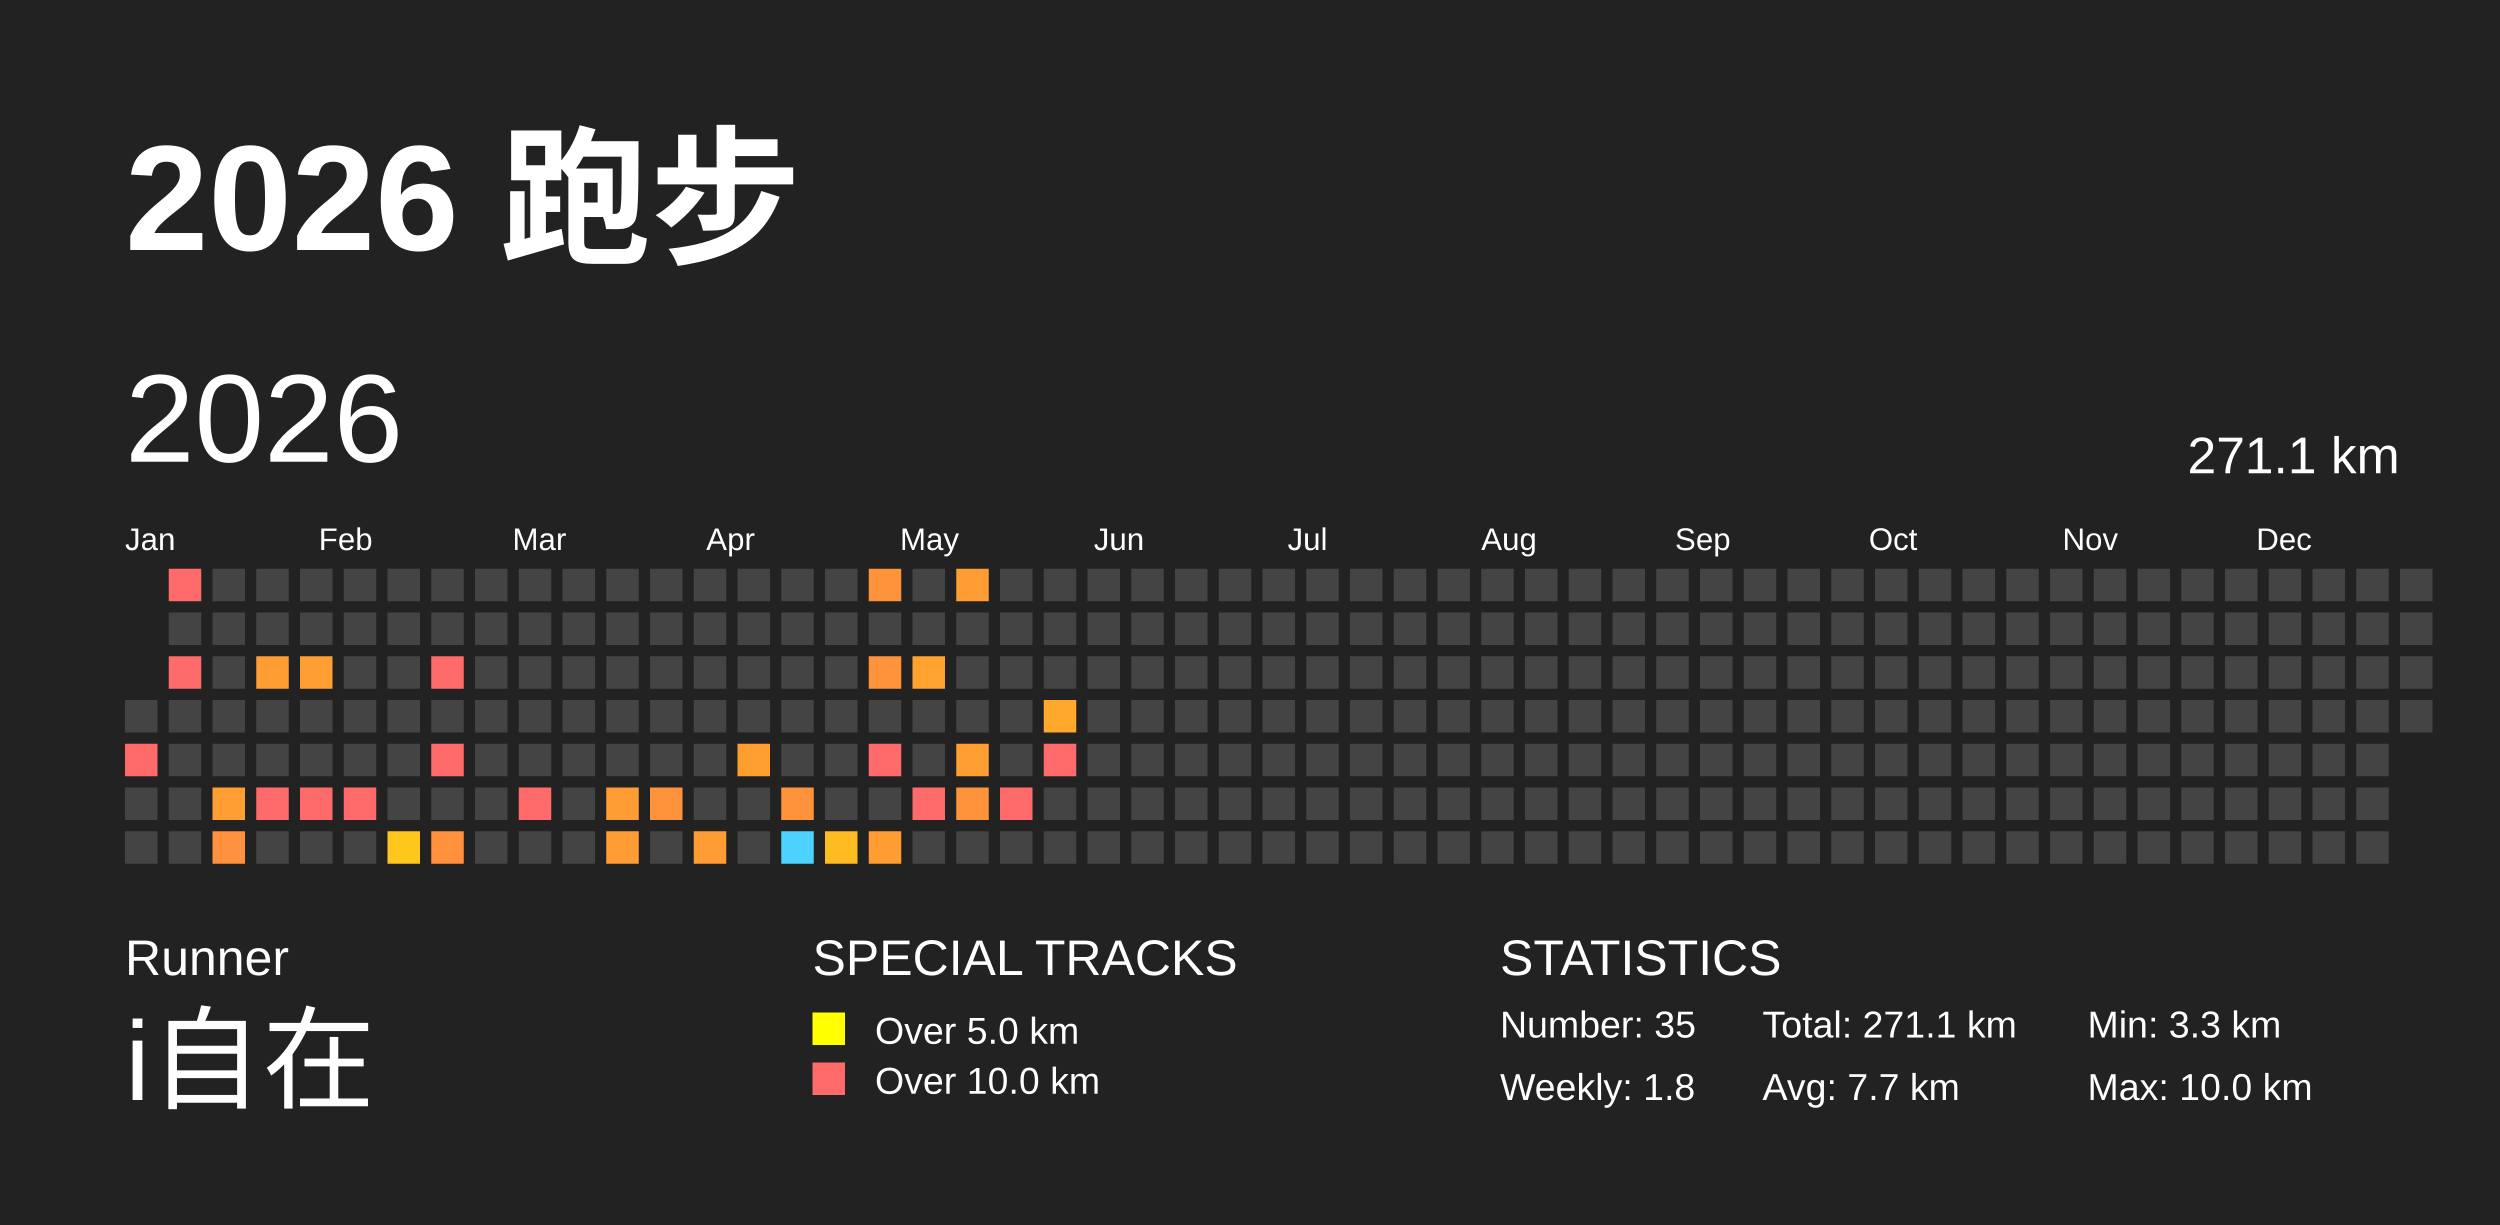
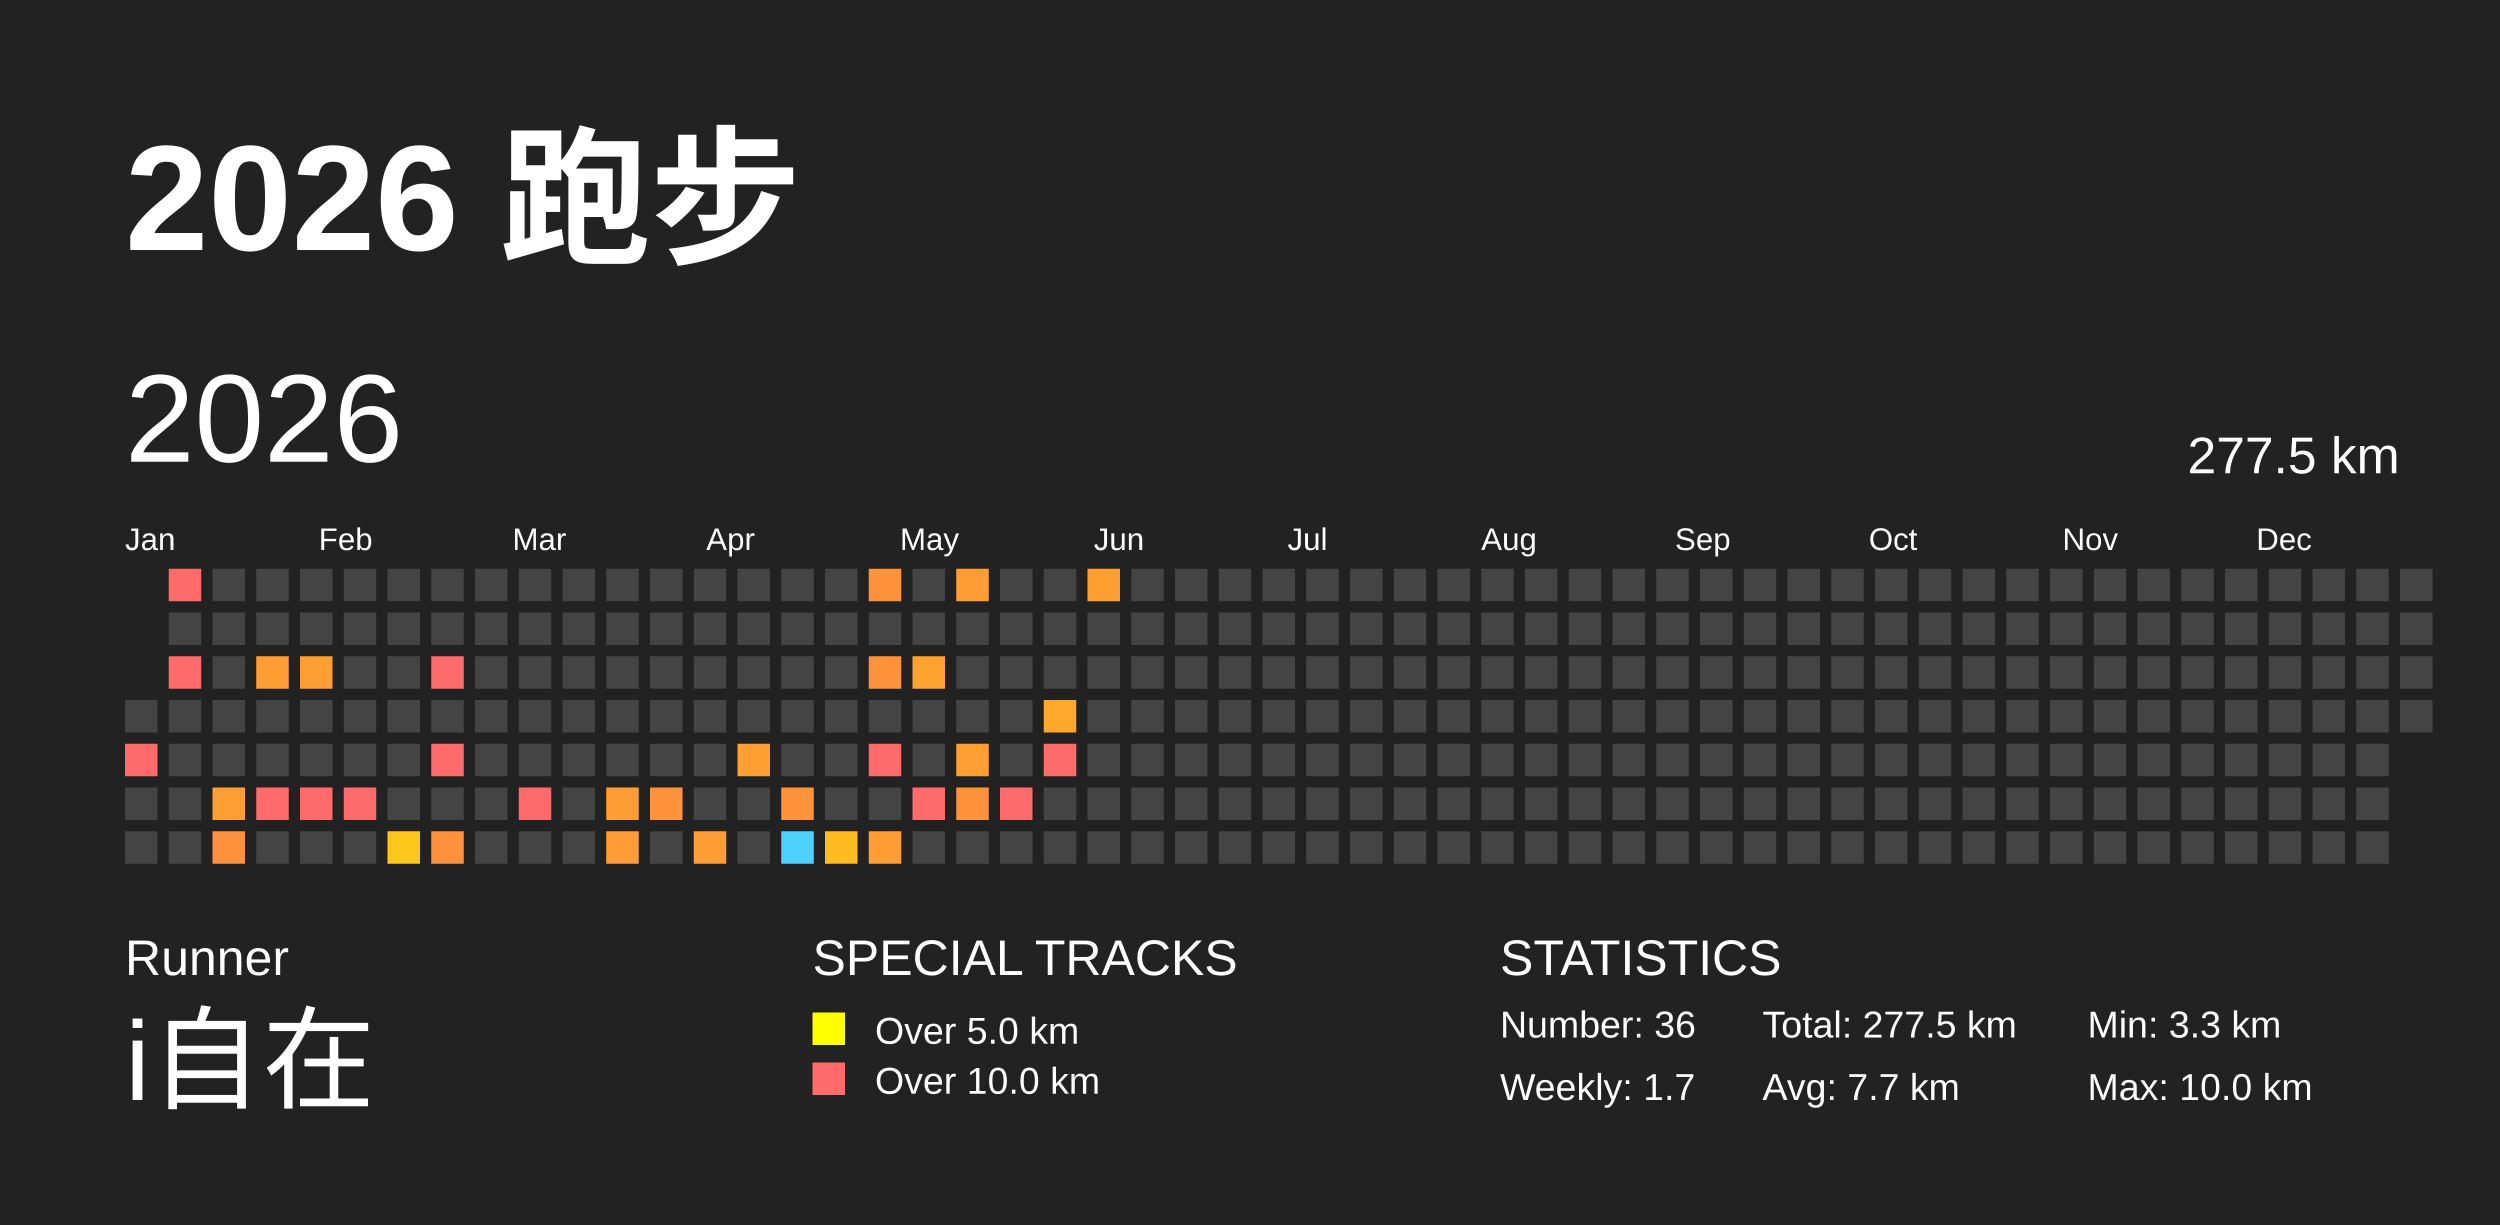
<svg xmlns="http://www.w3.org/2000/svg" baseProfile="full" height="98mm" version="1.1" viewBox="0,0,200,98" width="200mm">
  <defs />
  <rect fill="#222222" height="98" width="200" x="0" y="0" />
  <text fill="#FFFFFF" style="font-size:12px; font-family:Arial; font-weight:bold;" x="10" y="20">2026 跑步</text>
  <text fill="#FFFFFF" style="font-size:4px; font-family:Arial" x="10" y="78">Runner</text>
  <text fill="#FFFFFF" style="font-size:9px; font-family:Arial" x="10" y="88">i自在</text>
  <text fill="#FFFFFF" style="font-size:4px; font-family:Arial" x="65" y="78">SPECIAL TRACKS</text>
  <rect fill="#FFFF00" height="2.6" width="2.6" x="65" y="81" />
  <text fill="#FFFFFF" style="font-size:3px; font-family:Arial" x="70" y="83.5">Over 5.0 km</text>
  <rect fill="#FF6B6B" height="2.6" width="2.6" x="65" y="85" />
  <text fill="#FFFFFF" style="font-size:3px; font-family:Arial" x="70" y="87.5">Over 10.0 km</text>
  <text fill="#FFFFFF" style="font-size:4px; font-family:Arial" x="120" y="78">STATISTICS</text>
-   <text fill="#FFFFFF" style="font-size:3px; font-family:Arial" x="120" y="83">Number: 35</text>
-   <text fill="#FFFFFF" style="font-size:3px; font-family:Arial" x="120" y="88">Weekly: 1.8</text>
-   <text fill="#FFFFFF" style="font-size:3px; font-family:Arial" x="141" y="83">Total: 271.1 km</text>
+   <text fill="#FFFFFF" style="font-size:3px; font-family:Arial" x="120" y="83">Number: 36</text>
+   <text fill="#FFFFFF" style="font-size:3px; font-family:Arial" x="120" y="88">Weekly: 1.7</text>
+   <text fill="#FFFFFF" style="font-size:3px; font-family:Arial" x="141" y="83">Total: 277.5 km</text>
  <text fill="#FFFFFF" style="font-size:3px; font-family:Arial" x="141" y="88">Avg: 7.7 km</text>
  <text fill="#FFFFFF" style="font-size:3px; font-family:Arial" x="167" y="83">Min: 3.3 km</text>
  <text fill="#FFFFFF" style="font-size:3px; font-family:Arial" x="167" y="88">Max: 10.0 km</text>
  <text dominant-baseline="hanging" fill="#FFFFFF" style="font-size:10.0px; font-family:Arial;" x="10" y="30">2026</text>
-   <text dominant-baseline="hanging" fill="#FFFFFF" style="font-size:4.125px; font-family:Arial;" x="175" y="35">271.1 km</text>
+   <text dominant-baseline="hanging" fill="#FFFFFF" style="font-size:4.125px; font-family:Arial;" x="175" y="35">277.5 km</text>
  <text fill="#FFFFFF" style="font-size:2.5px; font-family:Arial" x="10.0" y="44">Jan</text>
  <text fill="#FFFFFF" style="font-size:2.5px; font-family:Arial" x="25.5" y="44">Feb</text>
  <text fill="#FFFFFF" style="font-size:2.5px; font-family:Arial" x="41.0" y="44">Mar</text>
  <text fill="#FFFFFF" style="font-size:2.5px; font-family:Arial" x="56.5" y="44">Apr</text>
  <text fill="#FFFFFF" style="font-size:2.5px; font-family:Arial" x="72.0" y="44">May</text>
  <text fill="#FFFFFF" style="font-size:2.5px; font-family:Arial" x="87.5" y="44">Jun</text>
  <text fill="#FFFFFF" style="font-size:2.5px; font-family:Arial" x="103.0" y="44">Jul</text>
  <text fill="#FFFFFF" style="font-size:2.5px; font-family:Arial" x="118.5" y="44">Aug</text>
  <text fill="#FFFFFF" style="font-size:2.5px; font-family:Arial" x="134.0" y="44">Sep</text>
  <text fill="#FFFFFF" style="font-size:2.5px; font-family:Arial" x="149.5" y="44">Oct</text>
  <text fill="#FFFFFF" style="font-size:2.5px; font-family:Arial" x="165.0" y="44">Nov</text>
  <text fill="#FFFFFF" style="font-size:2.5px; font-family:Arial" x="180.5" y="44">Dec</text>
  <rect fill="#444444" height="2.6" width="2.6" x="10.0" y="56.0" />
  <rect fill="#FF6B6B" height="2.6" width="2.6" x="10.0" y="59.5" />
  <rect fill="#444444" height="2.6" width="2.6" x="10.0" y="63.0" />
  <rect fill="#444444" height="2.6" width="2.6" x="10.0" y="66.5" />
  <rect fill="#FF6B6B" height="2.6" width="2.6" x="13.5" y="45.5" />
  <rect fill="#444444" height="2.6" width="2.6" x="13.5" y="49.0" />
  <rect fill="#FF6B6B" height="2.6" width="2.6" x="13.5" y="52.5" />
  <rect fill="#444444" height="2.6" width="2.6" x="13.5" y="56.0" />
  <rect fill="#444444" height="2.6" width="2.6" x="13.5" y="59.5" />
  <rect fill="#444444" height="2.6" width="2.6" x="13.5" y="63.0" />
  <rect fill="#444444" height="2.6" width="2.6" x="13.5" y="66.5" />
  <rect fill="#444444" height="2.6" width="2.6" x="17.0" y="45.5" />
  <rect fill="#444444" height="2.6" width="2.6" x="17.0" y="49.0" />
  <rect fill="#444444" height="2.6" width="2.6" x="17.0" y="52.5" />
  <rect fill="#444444" height="2.6" width="2.6" x="17.0" y="56.0" />
  <rect fill="#444444" height="2.6" width="2.6" x="17.0" y="59.5" />
  <rect fill="#ff9e33" height="2.6" width="2.6" x="17.0" y="63.0" />
  <rect fill="#ff903d" height="2.6" width="2.6" x="17.0" y="66.5" />
  <rect fill="#444444" height="2.6" width="2.6" x="20.5" y="45.5" />
  <rect fill="#444444" height="2.6" width="2.6" x="20.5" y="49.0" />
  <rect fill="#ff9d33" height="2.6" width="2.6" x="20.5" y="52.5" />
  <rect fill="#444444" height="2.6" width="2.6" x="20.5" y="56.0" />
  <rect fill="#444444" height="2.6" width="2.6" x="20.5" y="59.5" />
  <rect fill="#FF6B6B" height="2.6" width="2.6" x="20.5" y="63.0" />
  <rect fill="#444444" height="2.6" width="2.6" x="20.5" y="66.5" />
  <rect fill="#444444" height="2.6" width="2.6" x="24.0" y="45.5" />
  <rect fill="#444444" height="2.6" width="2.6" x="24.0" y="49.0" />
  <rect fill="#ff9e33" height="2.6" width="2.6" x="24.0" y="52.5" />
  <rect fill="#444444" height="2.6" width="2.6" x="24.0" y="56.0" />
  <rect fill="#444444" height="2.6" width="2.6" x="24.0" y="59.5" />
  <rect fill="#FF6B6B" height="2.6" width="2.6" x="24.0" y="63.0" />
  <rect fill="#444444" height="2.6" width="2.6" x="24.0" y="66.5" />
  <rect fill="#444444" height="2.6" width="2.6" x="27.5" y="45.5" />
  <rect fill="#444444" height="2.6" width="2.6" x="27.5" y="49.0" />
  <rect fill="#444444" height="2.6" width="2.6" x="27.5" y="52.5" />
  <rect fill="#444444" height="2.6" width="2.6" x="27.5" y="56.0" />
  <rect fill="#444444" height="2.6" width="2.6" x="27.5" y="59.5" />
  <rect fill="#FF6B6B" height="2.6" width="2.6" x="27.5" y="63.0" />
  <rect fill="#444444" height="2.6" width="2.6" x="27.5" y="66.5" />
  <rect fill="#444444" height="2.6" width="2.6" x="31.0" y="45.5" />
  <rect fill="#444444" height="2.6" width="2.6" x="31.0" y="49.0" />
  <rect fill="#444444" height="2.6" width="2.6" x="31.0" y="52.5" />
  <rect fill="#444444" height="2.6" width="2.6" x="31.0" y="56.0" />
  <rect fill="#444444" height="2.6" width="2.6" x="31.0" y="59.5" />
  <rect fill="#444444" height="2.6" width="2.6" x="31.0" y="63.0" />
  <rect fill="#ffc61b" height="2.6" width="2.6" x="31.0" y="66.5" />
  <rect fill="#444444" height="2.6" width="2.6" x="34.5" y="45.5" />
  <rect fill="#444444" height="2.6" width="2.6" x="34.5" y="49.0" />
  <rect fill="#FF6B6B" height="2.6" width="2.6" x="34.5" y="52.5" />
  <rect fill="#444444" height="2.6" width="2.6" x="34.5" y="56.0" />
  <rect fill="#FF6B6B" height="2.6" width="2.6" x="34.5" y="59.5" />
  <rect fill="#444444" height="2.6" width="2.6" x="34.5" y="63.0" />
  <rect fill="#ff913d" height="2.6" width="2.6" x="34.5" y="66.5" />
  <rect fill="#444444" height="2.6" width="2.6" x="38.0" y="45.5" />
  <rect fill="#444444" height="2.6" width="2.6" x="38.0" y="49.0" />
  <rect fill="#444444" height="2.6" width="2.6" x="38.0" y="52.5" />
  <rect fill="#444444" height="2.6" width="2.6" x="38.0" y="56.0" />
  <rect fill="#444444" height="2.6" width="2.6" x="38.0" y="59.5" />
  <rect fill="#444444" height="2.6" width="2.6" x="38.0" y="63.0" />
  <rect fill="#444444" height="2.6" width="2.6" x="38.0" y="66.5" />
  <rect fill="#444444" height="2.6" width="2.6" x="41.5" y="45.5" />
  <rect fill="#444444" height="2.6" width="2.6" x="41.5" y="49.0" />
  <rect fill="#444444" height="2.6" width="2.6" x="41.5" y="52.5" />
  <rect fill="#444444" height="2.6" width="2.6" x="41.5" y="56.0" />
  <rect fill="#444444" height="2.6" width="2.6" x="41.5" y="59.5" />
  <rect fill="#FF6B6B" height="2.6" width="2.6" x="41.5" y="63.0" />
  <rect fill="#444444" height="2.6" width="2.6" x="41.5" y="66.5" />
  <rect fill="#444444" height="2.6" width="2.6" x="45.0" y="45.5" />
  <rect fill="#444444" height="2.6" width="2.6" x="45.0" y="49.0" />
  <rect fill="#444444" height="2.6" width="2.6" x="45.0" y="52.5" />
  <rect fill="#444444" height="2.6" width="2.6" x="45.0" y="56.0" />
  <rect fill="#444444" height="2.6" width="2.6" x="45.0" y="59.5" />
  <rect fill="#444444" height="2.6" width="2.6" x="45.0" y="63.0" />
  <rect fill="#444444" height="2.6" width="2.6" x="45.0" y="66.5" />
  <rect fill="#444444" height="2.6" width="2.6" x="48.5" y="45.5" />
  <rect fill="#444444" height="2.6" width="2.6" x="48.5" y="49.0" />
  <rect fill="#444444" height="2.6" width="2.6" x="48.5" y="52.5" />
  <rect fill="#444444" height="2.6" width="2.6" x="48.5" y="56.0" />
  <rect fill="#444444" height="2.6" width="2.6" x="48.5" y="59.5" />
  <rect fill="#ff9c34" height="2.6" width="2.6" x="48.5" y="63.0" />
  <rect fill="#ff9d34" height="2.6" width="2.6" x="48.5" y="66.5" />
  <rect fill="#444444" height="2.6" width="2.6" x="52.0" y="45.5" />
  <rect fill="#444444" height="2.6" width="2.6" x="52.0" y="49.0" />
  <rect fill="#444444" height="2.6" width="2.6" x="52.0" y="52.5" />
  <rect fill="#444444" height="2.6" width="2.6" x="52.0" y="56.0" />
  <rect fill="#444444" height="2.6" width="2.6" x="52.0" y="59.5" />
  <rect fill="#ff933b" height="2.6" width="2.6" x="52.0" y="63.0" />
  <rect fill="#444444" height="2.6" width="2.6" x="52.0" y="66.5" />
  <rect fill="#444444" height="2.6" width="2.6" x="55.5" y="45.5" />
  <rect fill="#444444" height="2.6" width="2.6" x="55.5" y="49.0" />
  <rect fill="#444444" height="2.6" width="2.6" x="55.5" y="52.5" />
  <rect fill="#444444" height="2.6" width="2.6" x="55.5" y="56.0" />
  <rect fill="#444444" height="2.6" width="2.6" x="55.5" y="59.5" />
  <rect fill="#444444" height="2.6" width="2.6" x="55.5" y="63.0" />
  <rect fill="#ff9c34" height="2.6" width="2.6" x="55.5" y="66.5" />
  <rect fill="#444444" height="2.6" width="2.6" x="59.0" y="45.5" />
  <rect fill="#444444" height="2.6" width="2.6" x="59.0" y="49.0" />
  <rect fill="#444444" height="2.6" width="2.6" x="59.0" y="52.5" />
  <rect fill="#444444" height="2.6" width="2.6" x="59.0" y="56.0" />
  <rect fill="#ff9f32" height="2.6" width="2.6" x="59.0" y="59.5" />
  <rect fill="#444444" height="2.6" width="2.6" x="59.0" y="63.0" />
  <rect fill="#444444" height="2.6" width="2.6" x="59.0" y="66.5" />
  <rect fill="#444444" height="2.6" width="2.6" x="62.5" y="45.5" />
  <rect fill="#444444" height="2.6" width="2.6" x="62.5" y="49.0" />
  <rect fill="#444444" height="2.6" width="2.6" x="62.5" y="52.5" />
  <rect fill="#444444" height="2.6" width="2.6" x="62.5" y="56.0" />
  <rect fill="#444444" height="2.6" width="2.6" x="62.5" y="59.5" />
  <rect fill="#ff933b" height="2.6" width="2.6" x="62.5" y="63.0" />
  <rect fill="#4dd2ff" height="2.6" width="2.6" x="62.5" y="66.5" />
  <rect fill="#444444" height="2.6" width="2.6" x="66.0" y="45.5" />
  <rect fill="#444444" height="2.6" width="2.6" x="66.0" y="49.0" />
  <rect fill="#444444" height="2.6" width="2.6" x="66.0" y="52.5" />
  <rect fill="#444444" height="2.6" width="2.6" x="66.0" y="56.0" />
  <rect fill="#444444" height="2.6" width="2.6" x="66.0" y="59.5" />
  <rect fill="#444444" height="2.6" width="2.6" x="66.0" y="63.0" />
  <rect fill="#ffbc20" height="2.6" width="2.6" x="66.0" y="66.5" />
  <rect fill="#ff933b" height="2.6" width="2.6" x="69.5" y="45.5" />
  <rect fill="#444444" height="2.6" width="2.6" x="69.5" y="49.0" />
  <rect fill="#ff933b" height="2.6" width="2.6" x="69.5" y="52.5" />
  <rect fill="#444444" height="2.6" width="2.6" x="69.5" y="56.0" />
  <rect fill="#FF6B6B" height="2.6" width="2.6" x="69.5" y="59.5" />
  <rect fill="#444444" height="2.6" width="2.6" x="69.5" y="63.0" />
  <rect fill="#ff9d33" height="2.6" width="2.6" x="69.5" y="66.5" />
  <rect fill="#444444" height="2.6" width="2.6" x="73.0" y="45.5" />
  <rect fill="#444444" height="2.6" width="2.6" x="73.0" y="49.0" />
  <rect fill="#ffa230" height="2.6" width="2.6" x="73.0" y="52.5" />
  <rect fill="#444444" height="2.6" width="2.6" x="73.0" y="56.0" />
  <rect fill="#444444" height="2.6" width="2.6" x="73.0" y="59.5" />
  <rect fill="#FF6B6B" height="2.6" width="2.6" x="73.0" y="63.0" />
  <rect fill="#444444" height="2.6" width="2.6" x="73.0" y="66.5" />
  <rect fill="#ff9d34" height="2.6" width="2.6" x="76.5" y="45.5" />
  <rect fill="#444444" height="2.6" width="2.6" x="76.5" y="49.0" />
  <rect fill="#444444" height="2.6" width="2.6" x="76.5" y="52.5" />
  <rect fill="#444444" height="2.6" width="2.6" x="76.5" y="56.0" />
  <rect fill="#ff9e33" height="2.6" width="2.6" x="76.5" y="59.5" />
  <rect fill="#ff933b" height="2.6" width="2.6" x="76.5" y="63.0" />
  <rect fill="#444444" height="2.6" width="2.6" x="76.5" y="66.5" />
  <rect fill="#444444" height="2.6" width="2.6" x="80.0" y="45.5" />
  <rect fill="#444444" height="2.6" width="2.6" x="80.0" y="49.0" />
  <rect fill="#444444" height="2.6" width="2.6" x="80.0" y="52.5" />
  <rect fill="#444444" height="2.6" width="2.6" x="80.0" y="56.0" />
  <rect fill="#444444" height="2.6" width="2.6" x="80.0" y="59.5" />
  <rect fill="#FF6B6B" height="2.6" width="2.6" x="80.0" y="63.0" />
  <rect fill="#444444" height="2.6" width="2.6" x="80.0" y="66.5" />
  <rect fill="#444444" height="2.6" width="2.6" x="83.5" y="45.5" />
  <rect fill="#444444" height="2.6" width="2.6" x="83.5" y="49.0" />
  <rect fill="#444444" height="2.6" width="2.6" x="83.5" y="52.5" />
  <rect fill="#ffa82c" height="2.6" width="2.6" x="83.5" y="56.0" />
  <rect fill="#FF6B6B" height="2.6" width="2.6" x="83.5" y="59.5" />
  <rect fill="#444444" height="2.6" width="2.6" x="83.5" y="63.0" />
  <rect fill="#444444" height="2.6" width="2.6" x="83.5" y="66.5" />
-   <rect fill="#444444" height="2.6" width="2.6" x="87.0" y="45.5" />
+   <rect fill="#ff9f32" height="2.6" width="2.6" x="87.0" y="45.5" />
  <rect fill="#444444" height="2.6" width="2.6" x="87.0" y="49.0" />
  <rect fill="#444444" height="2.6" width="2.6" x="87.0" y="52.5" />
  <rect fill="#444444" height="2.6" width="2.6" x="87.0" y="56.0" />
  <rect fill="#444444" height="2.6" width="2.6" x="87.0" y="59.5" />
  <rect fill="#444444" height="2.6" width="2.6" x="87.0" y="63.0" />
  <rect fill="#444444" height="2.6" width="2.6" x="87.0" y="66.5" />
  <rect fill="#444444" height="2.6" width="2.6" x="90.5" y="45.5" />
  <rect fill="#444444" height="2.6" width="2.6" x="90.5" y="49.0" />
  <rect fill="#444444" height="2.6" width="2.6" x="90.5" y="52.5" />
  <rect fill="#444444" height="2.6" width="2.6" x="90.5" y="56.0" />
  <rect fill="#444444" height="2.6" width="2.6" x="90.5" y="59.5" />
  <rect fill="#444444" height="2.6" width="2.6" x="90.5" y="63.0" />
  <rect fill="#444444" height="2.6" width="2.6" x="90.5" y="66.5" />
  <rect fill="#444444" height="2.6" width="2.6" x="94.0" y="45.5" />
  <rect fill="#444444" height="2.6" width="2.6" x="94.0" y="49.0" />
  <rect fill="#444444" height="2.6" width="2.6" x="94.0" y="52.5" />
  <rect fill="#444444" height="2.6" width="2.6" x="94.0" y="56.0" />
  <rect fill="#444444" height="2.6" width="2.6" x="94.0" y="59.5" />
  <rect fill="#444444" height="2.6" width="2.6" x="94.0" y="63.0" />
  <rect fill="#444444" height="2.6" width="2.6" x="94.0" y="66.5" />
  <rect fill="#444444" height="2.6" width="2.6" x="97.5" y="45.5" />
  <rect fill="#444444" height="2.6" width="2.6" x="97.5" y="49.0" />
  <rect fill="#444444" height="2.6" width="2.6" x="97.5" y="52.5" />
  <rect fill="#444444" height="2.6" width="2.6" x="97.5" y="56.0" />
  <rect fill="#444444" height="2.6" width="2.6" x="97.5" y="59.5" />
  <rect fill="#444444" height="2.6" width="2.6" x="97.5" y="63.0" />
  <rect fill="#444444" height="2.6" width="2.6" x="97.5" y="66.5" />
  <rect fill="#444444" height="2.6" width="2.6" x="101.0" y="45.5" />
  <rect fill="#444444" height="2.6" width="2.6" x="101.0" y="49.0" />
  <rect fill="#444444" height="2.6" width="2.6" x="101.0" y="52.5" />
  <rect fill="#444444" height="2.6" width="2.6" x="101.0" y="56.0" />
  <rect fill="#444444" height="2.6" width="2.6" x="101.0" y="59.5" />
  <rect fill="#444444" height="2.6" width="2.6" x="101.0" y="63.0" />
  <rect fill="#444444" height="2.6" width="2.6" x="101.0" y="66.5" />
  <rect fill="#444444" height="2.6" width="2.6" x="104.5" y="45.5" />
  <rect fill="#444444" height="2.6" width="2.6" x="104.5" y="49.0" />
  <rect fill="#444444" height="2.6" width="2.6" x="104.5" y="52.5" />
  <rect fill="#444444" height="2.6" width="2.6" x="104.5" y="56.0" />
  <rect fill="#444444" height="2.6" width="2.6" x="104.5" y="59.5" />
  <rect fill="#444444" height="2.6" width="2.6" x="104.5" y="63.0" />
  <rect fill="#444444" height="2.6" width="2.6" x="104.5" y="66.5" />
  <rect fill="#444444" height="2.6" width="2.6" x="108.0" y="45.5" />
  <rect fill="#444444" height="2.6" width="2.6" x="108.0" y="49.0" />
  <rect fill="#444444" height="2.6" width="2.6" x="108.0" y="52.5" />
  <rect fill="#444444" height="2.6" width="2.6" x="108.0" y="56.0" />
  <rect fill="#444444" height="2.6" width="2.6" x="108.0" y="59.5" />
  <rect fill="#444444" height="2.6" width="2.6" x="108.0" y="63.0" />
  <rect fill="#444444" height="2.6" width="2.6" x="108.0" y="66.5" />
  <rect fill="#444444" height="2.6" width="2.6" x="111.5" y="45.5" />
  <rect fill="#444444" height="2.6" width="2.6" x="111.5" y="49.0" />
  <rect fill="#444444" height="2.6" width="2.6" x="111.5" y="52.5" />
  <rect fill="#444444" height="2.6" width="2.6" x="111.5" y="56.0" />
  <rect fill="#444444" height="2.6" width="2.6" x="111.5" y="59.5" />
  <rect fill="#444444" height="2.6" width="2.6" x="111.5" y="63.0" />
  <rect fill="#444444" height="2.6" width="2.6" x="111.5" y="66.5" />
  <rect fill="#444444" height="2.6" width="2.6" x="115.0" y="45.5" />
  <rect fill="#444444" height="2.6" width="2.6" x="115.0" y="49.0" />
  <rect fill="#444444" height="2.6" width="2.6" x="115.0" y="52.5" />
  <rect fill="#444444" height="2.6" width="2.6" x="115.0" y="56.0" />
  <rect fill="#444444" height="2.6" width="2.6" x="115.0" y="59.5" />
  <rect fill="#444444" height="2.6" width="2.6" x="115.0" y="63.0" />
  <rect fill="#444444" height="2.6" width="2.6" x="115.0" y="66.5" />
  <rect fill="#444444" height="2.6" width="2.6" x="118.5" y="45.5" />
  <rect fill="#444444" height="2.6" width="2.6" x="118.5" y="49.0" />
  <rect fill="#444444" height="2.6" width="2.6" x="118.5" y="52.5" />
  <rect fill="#444444" height="2.6" width="2.6" x="118.5" y="56.0" />
  <rect fill="#444444" height="2.6" width="2.6" x="118.5" y="59.5" />
  <rect fill="#444444" height="2.6" width="2.6" x="118.5" y="63.0" />
  <rect fill="#444444" height="2.6" width="2.6" x="118.5" y="66.5" />
  <rect fill="#444444" height="2.6" width="2.6" x="122.0" y="45.5" />
  <rect fill="#444444" height="2.6" width="2.6" x="122.0" y="49.0" />
  <rect fill="#444444" height="2.6" width="2.6" x="122.0" y="52.5" />
  <rect fill="#444444" height="2.6" width="2.6" x="122.0" y="56.0" />
  <rect fill="#444444" height="2.6" width="2.6" x="122.0" y="59.5" />
  <rect fill="#444444" height="2.6" width="2.6" x="122.0" y="63.0" />
  <rect fill="#444444" height="2.6" width="2.6" x="122.0" y="66.5" />
  <rect fill="#444444" height="2.6" width="2.6" x="125.5" y="45.5" />
  <rect fill="#444444" height="2.6" width="2.6" x="125.5" y="49.0" />
  <rect fill="#444444" height="2.6" width="2.6" x="125.5" y="52.5" />
  <rect fill="#444444" height="2.6" width="2.6" x="125.5" y="56.0" />
  <rect fill="#444444" height="2.6" width="2.6" x="125.5" y="59.5" />
  <rect fill="#444444" height="2.6" width="2.6" x="125.5" y="63.0" />
  <rect fill="#444444" height="2.6" width="2.6" x="125.5" y="66.5" />
  <rect fill="#444444" height="2.6" width="2.6" x="129.0" y="45.5" />
  <rect fill="#444444" height="2.6" width="2.6" x="129.0" y="49.0" />
  <rect fill="#444444" height="2.6" width="2.6" x="129.0" y="52.5" />
  <rect fill="#444444" height="2.6" width="2.6" x="129.0" y="56.0" />
  <rect fill="#444444" height="2.6" width="2.6" x="129.0" y="59.5" />
  <rect fill="#444444" height="2.6" width="2.6" x="129.0" y="63.0" />
  <rect fill="#444444" height="2.6" width="2.6" x="129.0" y="66.5" />
  <rect fill="#444444" height="2.6" width="2.6" x="132.5" y="45.5" />
  <rect fill="#444444" height="2.6" width="2.6" x="132.5" y="49.0" />
  <rect fill="#444444" height="2.6" width="2.6" x="132.5" y="52.5" />
  <rect fill="#444444" height="2.6" width="2.6" x="132.5" y="56.0" />
  <rect fill="#444444" height="2.6" width="2.6" x="132.5" y="59.5" />
  <rect fill="#444444" height="2.6" width="2.6" x="132.5" y="63.0" />
  <rect fill="#444444" height="2.6" width="2.6" x="132.5" y="66.5" />
  <rect fill="#444444" height="2.6" width="2.6" x="136.0" y="45.5" />
  <rect fill="#444444" height="2.6" width="2.6" x="136.0" y="49.0" />
  <rect fill="#444444" height="2.6" width="2.6" x="136.0" y="52.5" />
  <rect fill="#444444" height="2.6" width="2.6" x="136.0" y="56.0" />
  <rect fill="#444444" height="2.6" width="2.6" x="136.0" y="59.5" />
  <rect fill="#444444" height="2.6" width="2.6" x="136.0" y="63.0" />
  <rect fill="#444444" height="2.6" width="2.6" x="136.0" y="66.5" />
  <rect fill="#444444" height="2.6" width="2.6" x="139.5" y="45.5" />
  <rect fill="#444444" height="2.6" width="2.6" x="139.5" y="49.0" />
  <rect fill="#444444" height="2.6" width="2.6" x="139.5" y="52.5" />
  <rect fill="#444444" height="2.6" width="2.6" x="139.5" y="56.0" />
  <rect fill="#444444" height="2.6" width="2.6" x="139.5" y="59.5" />
  <rect fill="#444444" height="2.6" width="2.6" x="139.5" y="63.0" />
  <rect fill="#444444" height="2.6" width="2.6" x="139.5" y="66.5" />
  <rect fill="#444444" height="2.6" width="2.6" x="143.0" y="45.5" />
  <rect fill="#444444" height="2.6" width="2.6" x="143.0" y="49.0" />
  <rect fill="#444444" height="2.6" width="2.6" x="143.0" y="52.5" />
  <rect fill="#444444" height="2.6" width="2.6" x="143.0" y="56.0" />
  <rect fill="#444444" height="2.6" width="2.6" x="143.0" y="59.5" />
  <rect fill="#444444" height="2.6" width="2.6" x="143.0" y="63.0" />
  <rect fill="#444444" height="2.6" width="2.6" x="143.0" y="66.5" />
  <rect fill="#444444" height="2.6" width="2.6" x="146.5" y="45.5" />
  <rect fill="#444444" height="2.6" width="2.6" x="146.5" y="49.0" />
  <rect fill="#444444" height="2.6" width="2.6" x="146.5" y="52.5" />
  <rect fill="#444444" height="2.6" width="2.6" x="146.5" y="56.0" />
  <rect fill="#444444" height="2.6" width="2.6" x="146.5" y="59.5" />
  <rect fill="#444444" height="2.6" width="2.6" x="146.5" y="63.0" />
  <rect fill="#444444" height="2.6" width="2.6" x="146.5" y="66.5" />
  <rect fill="#444444" height="2.6" width="2.6" x="150.0" y="45.5" />
  <rect fill="#444444" height="2.6" width="2.6" x="150.0" y="49.0" />
  <rect fill="#444444" height="2.6" width="2.6" x="150.0" y="52.5" />
  <rect fill="#444444" height="2.6" width="2.6" x="150.0" y="56.0" />
  <rect fill="#444444" height="2.6" width="2.6" x="150.0" y="59.5" />
  <rect fill="#444444" height="2.6" width="2.6" x="150.0" y="63.0" />
  <rect fill="#444444" height="2.6" width="2.6" x="150.0" y="66.5" />
  <rect fill="#444444" height="2.6" width="2.6" x="153.5" y="45.5" />
  <rect fill="#444444" height="2.6" width="2.6" x="153.5" y="49.0" />
  <rect fill="#444444" height="2.6" width="2.6" x="153.5" y="52.5" />
  <rect fill="#444444" height="2.6" width="2.6" x="153.5" y="56.0" />
  <rect fill="#444444" height="2.6" width="2.6" x="153.5" y="59.5" />
  <rect fill="#444444" height="2.6" width="2.6" x="153.5" y="63.0" />
  <rect fill="#444444" height="2.6" width="2.6" x="153.5" y="66.5" />
  <rect fill="#444444" height="2.6" width="2.6" x="157.0" y="45.5" />
  <rect fill="#444444" height="2.6" width="2.6" x="157.0" y="49.0" />
  <rect fill="#444444" height="2.6" width="2.6" x="157.0" y="52.5" />
  <rect fill="#444444" height="2.6" width="2.6" x="157.0" y="56.0" />
  <rect fill="#444444" height="2.6" width="2.6" x="157.0" y="59.5" />
  <rect fill="#444444" height="2.6" width="2.6" x="157.0" y="63.0" />
  <rect fill="#444444" height="2.6" width="2.6" x="157.0" y="66.5" />
  <rect fill="#444444" height="2.6" width="2.6" x="160.5" y="45.5" />
  <rect fill="#444444" height="2.6" width="2.6" x="160.5" y="49.0" />
  <rect fill="#444444" height="2.6" width="2.6" x="160.5" y="52.5" />
  <rect fill="#444444" height="2.6" width="2.6" x="160.5" y="56.0" />
  <rect fill="#444444" height="2.6" width="2.6" x="160.5" y="59.5" />
  <rect fill="#444444" height="2.6" width="2.6" x="160.5" y="63.0" />
  <rect fill="#444444" height="2.6" width="2.6" x="160.5" y="66.5" />
  <rect fill="#444444" height="2.6" width="2.6" x="164.0" y="45.5" />
  <rect fill="#444444" height="2.6" width="2.6" x="164.0" y="49.0" />
  <rect fill="#444444" height="2.6" width="2.6" x="164.0" y="52.5" />
  <rect fill="#444444" height="2.6" width="2.6" x="164.0" y="56.0" />
  <rect fill="#444444" height="2.6" width="2.6" x="164.0" y="59.5" />
  <rect fill="#444444" height="2.6" width="2.6" x="164.0" y="63.0" />
  <rect fill="#444444" height="2.6" width="2.6" x="164.0" y="66.5" />
  <rect fill="#444444" height="2.6" width="2.6" x="167.5" y="45.5" />
  <rect fill="#444444" height="2.6" width="2.6" x="167.5" y="49.0" />
  <rect fill="#444444" height="2.6" width="2.6" x="167.5" y="52.5" />
  <rect fill="#444444" height="2.6" width="2.6" x="167.5" y="56.0" />
  <rect fill="#444444" height="2.6" width="2.6" x="167.5" y="59.5" />
  <rect fill="#444444" height="2.6" width="2.6" x="167.5" y="63.0" />
  <rect fill="#444444" height="2.6" width="2.6" x="167.5" y="66.5" />
  <rect fill="#444444" height="2.6" width="2.6" x="171.0" y="45.5" />
  <rect fill="#444444" height="2.6" width="2.6" x="171.0" y="49.0" />
  <rect fill="#444444" height="2.6" width="2.6" x="171.0" y="52.5" />
  <rect fill="#444444" height="2.6" width="2.6" x="171.0" y="56.0" />
  <rect fill="#444444" height="2.6" width="2.6" x="171.0" y="59.5" />
  <rect fill="#444444" height="2.6" width="2.6" x="171.0" y="63.0" />
  <rect fill="#444444" height="2.6" width="2.6" x="171.0" y="66.5" />
  <rect fill="#444444" height="2.6" width="2.6" x="174.5" y="45.5" />
  <rect fill="#444444" height="2.6" width="2.6" x="174.5" y="49.0" />
  <rect fill="#444444" height="2.6" width="2.6" x="174.5" y="52.5" />
  <rect fill="#444444" height="2.6" width="2.6" x="174.5" y="56.0" />
  <rect fill="#444444" height="2.6" width="2.6" x="174.5" y="59.5" />
  <rect fill="#444444" height="2.6" width="2.6" x="174.5" y="63.0" />
  <rect fill="#444444" height="2.6" width="2.6" x="174.5" y="66.5" />
  <rect fill="#444444" height="2.6" width="2.6" x="178.0" y="45.5" />
  <rect fill="#444444" height="2.6" width="2.6" x="178.0" y="49.0" />
  <rect fill="#444444" height="2.6" width="2.6" x="178.0" y="52.5" />
  <rect fill="#444444" height="2.6" width="2.6" x="178.0" y="56.0" />
  <rect fill="#444444" height="2.6" width="2.6" x="178.0" y="59.5" />
  <rect fill="#444444" height="2.6" width="2.6" x="178.0" y="63.0" />
  <rect fill="#444444" height="2.6" width="2.6" x="178.0" y="66.5" />
  <rect fill="#444444" height="2.6" width="2.6" x="181.5" y="45.5" />
  <rect fill="#444444" height="2.6" width="2.6" x="181.5" y="49.0" />
  <rect fill="#444444" height="2.6" width="2.6" x="181.5" y="52.5" />
  <rect fill="#444444" height="2.6" width="2.6" x="181.5" y="56.0" />
  <rect fill="#444444" height="2.6" width="2.6" x="181.5" y="59.5" />
  <rect fill="#444444" height="2.6" width="2.6" x="181.5" y="63.0" />
  <rect fill="#444444" height="2.6" width="2.6" x="181.5" y="66.5" />
  <rect fill="#444444" height="2.6" width="2.6" x="185.0" y="45.5" />
  <rect fill="#444444" height="2.6" width="2.6" x="185.0" y="49.0" />
  <rect fill="#444444" height="2.6" width="2.6" x="185.0" y="52.5" />
  <rect fill="#444444" height="2.6" width="2.6" x="185.0" y="56.0" />
  <rect fill="#444444" height="2.6" width="2.6" x="185.0" y="59.5" />
  <rect fill="#444444" height="2.6" width="2.6" x="185.0" y="63.0" />
  <rect fill="#444444" height="2.6" width="2.6" x="185.0" y="66.5" />
  <rect fill="#444444" height="2.6" width="2.6" x="188.5" y="45.5" />
  <rect fill="#444444" height="2.6" width="2.6" x="188.5" y="49.0" />
  <rect fill="#444444" height="2.6" width="2.6" x="188.5" y="52.5" />
  <rect fill="#444444" height="2.6" width="2.6" x="188.5" y="56.0" />
  <rect fill="#444444" height="2.6" width="2.6" x="188.5" y="59.5" />
  <rect fill="#444444" height="2.6" width="2.6" x="188.5" y="63.0" />
  <rect fill="#444444" height="2.6" width="2.6" x="188.5" y="66.5" />
  <rect fill="#444444" height="2.6" width="2.6" x="192.0" y="45.5" />
  <rect fill="#444444" height="2.6" width="2.6" x="192.0" y="49.0" />
  <rect fill="#444444" height="2.6" width="2.6" x="192.0" y="52.5" />
  <rect fill="#444444" height="2.6" width="2.6" x="192.0" y="56.0" />
</svg>
